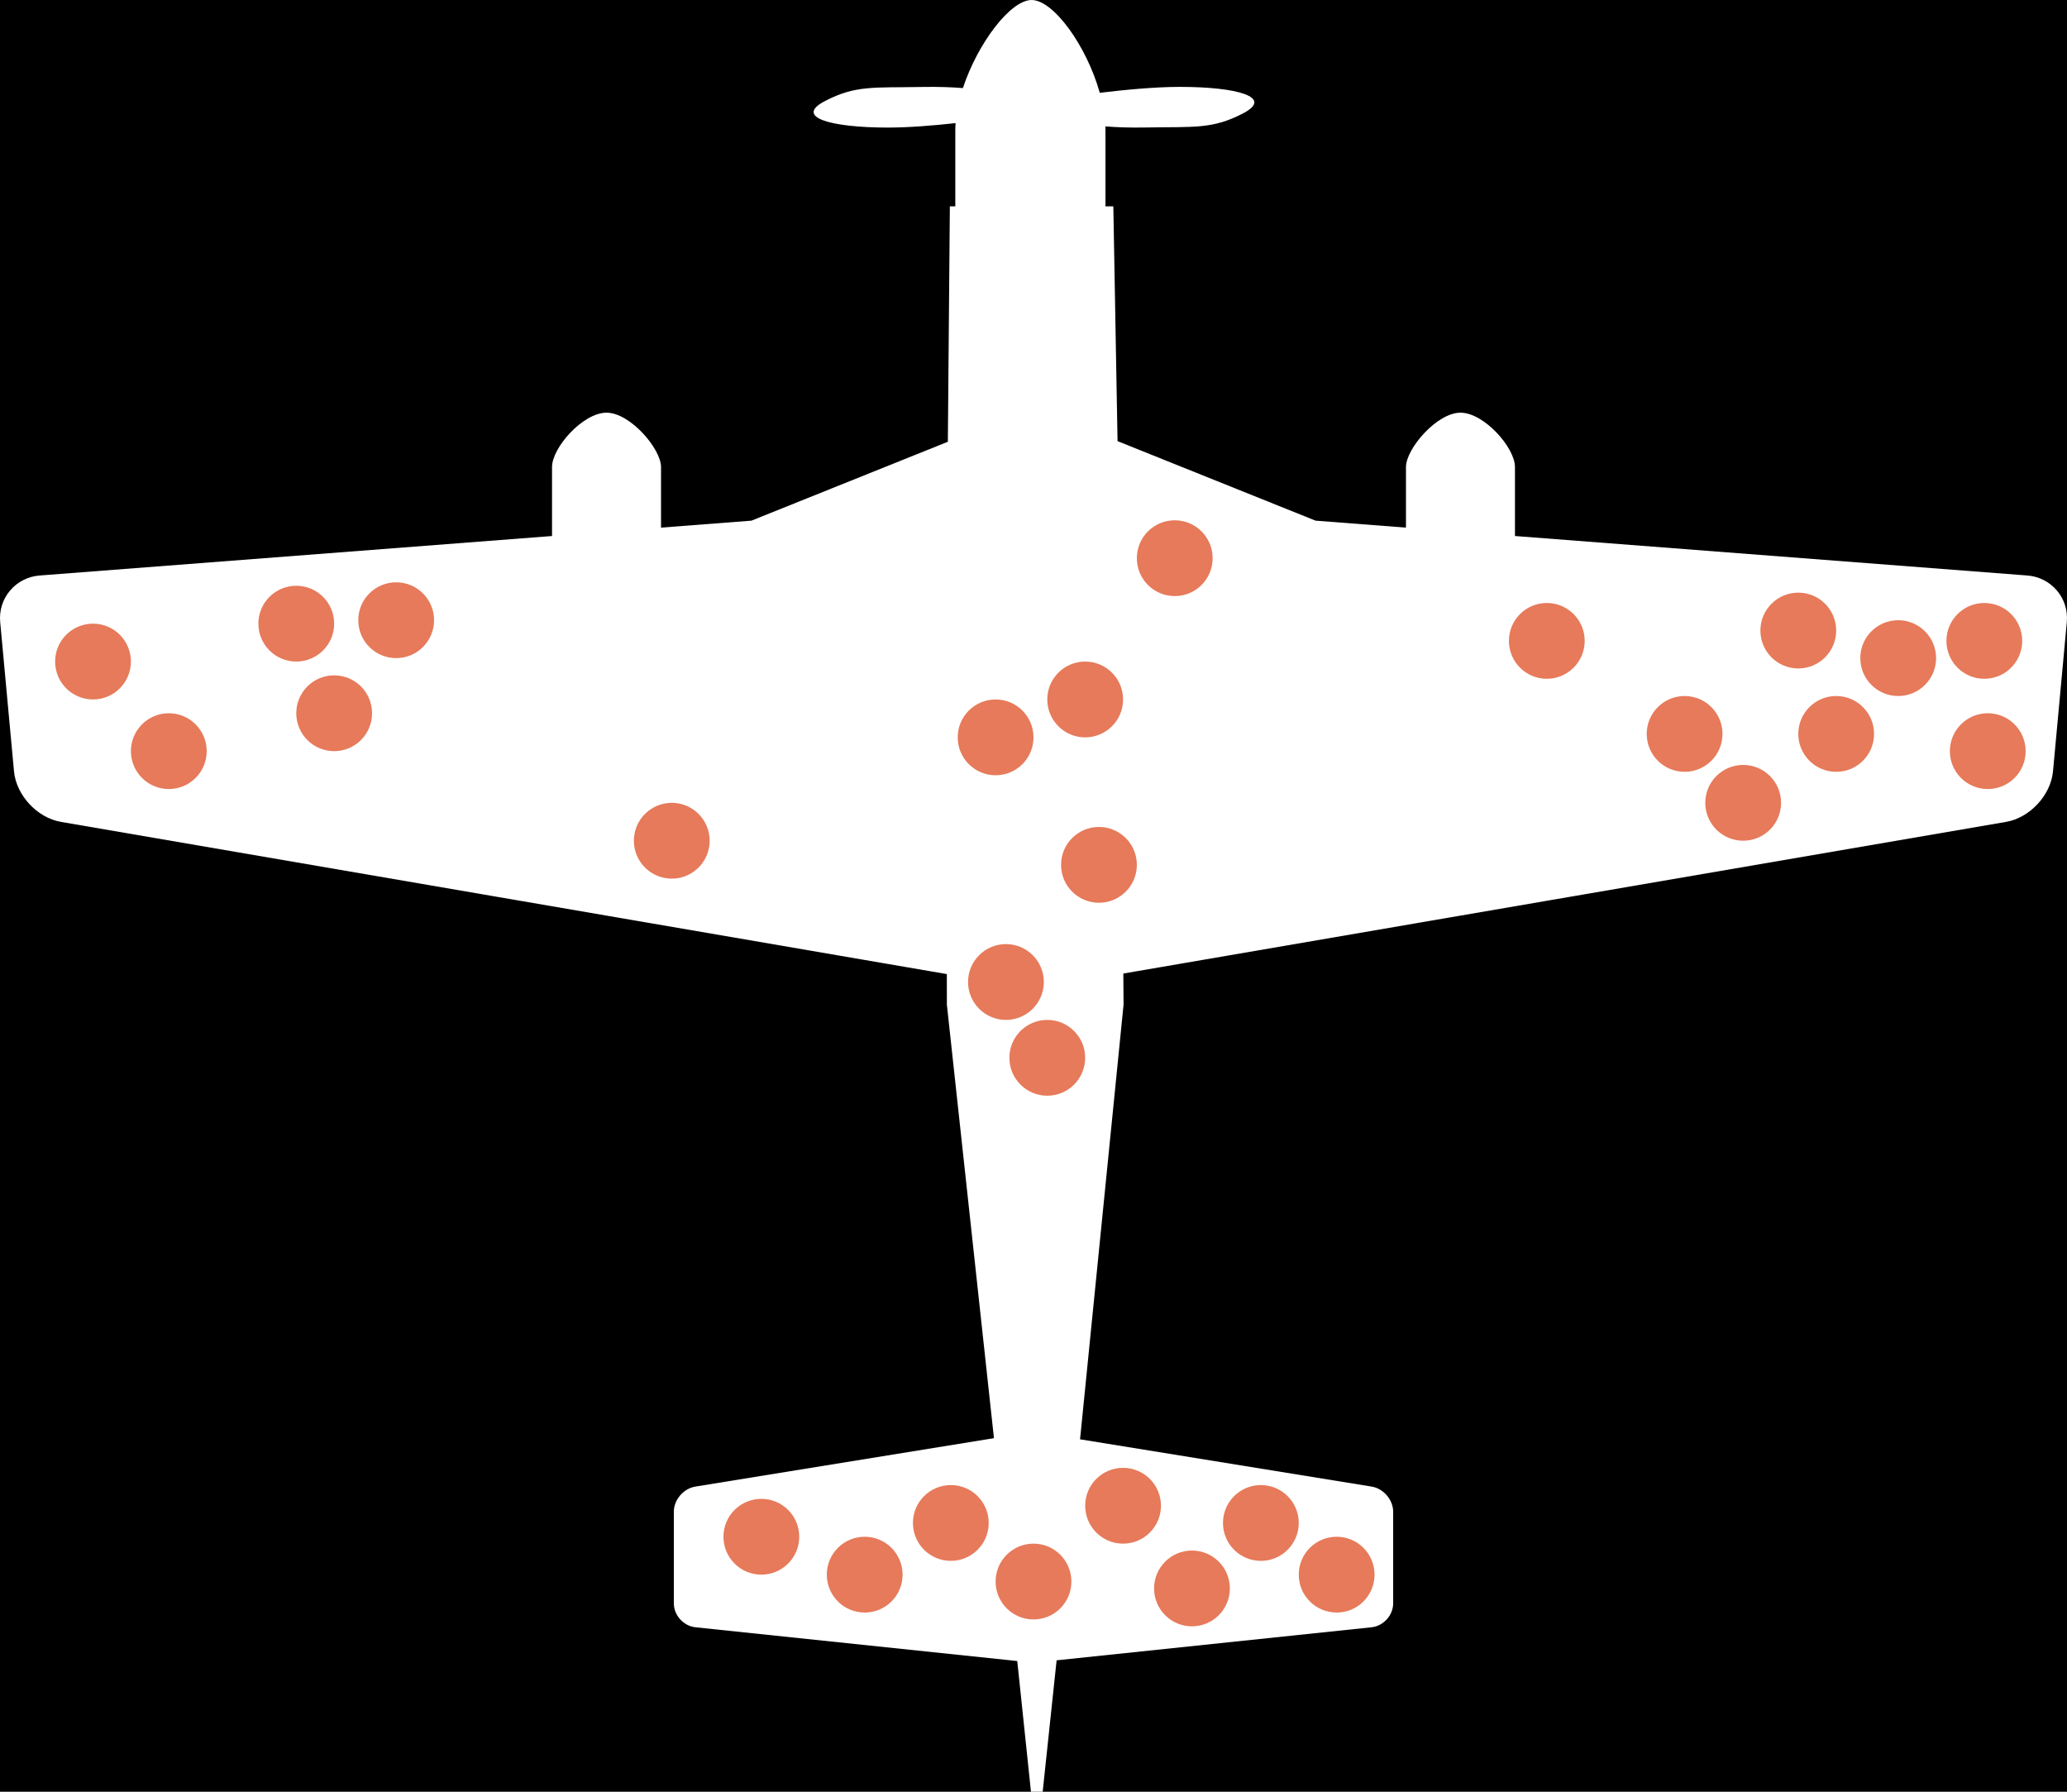
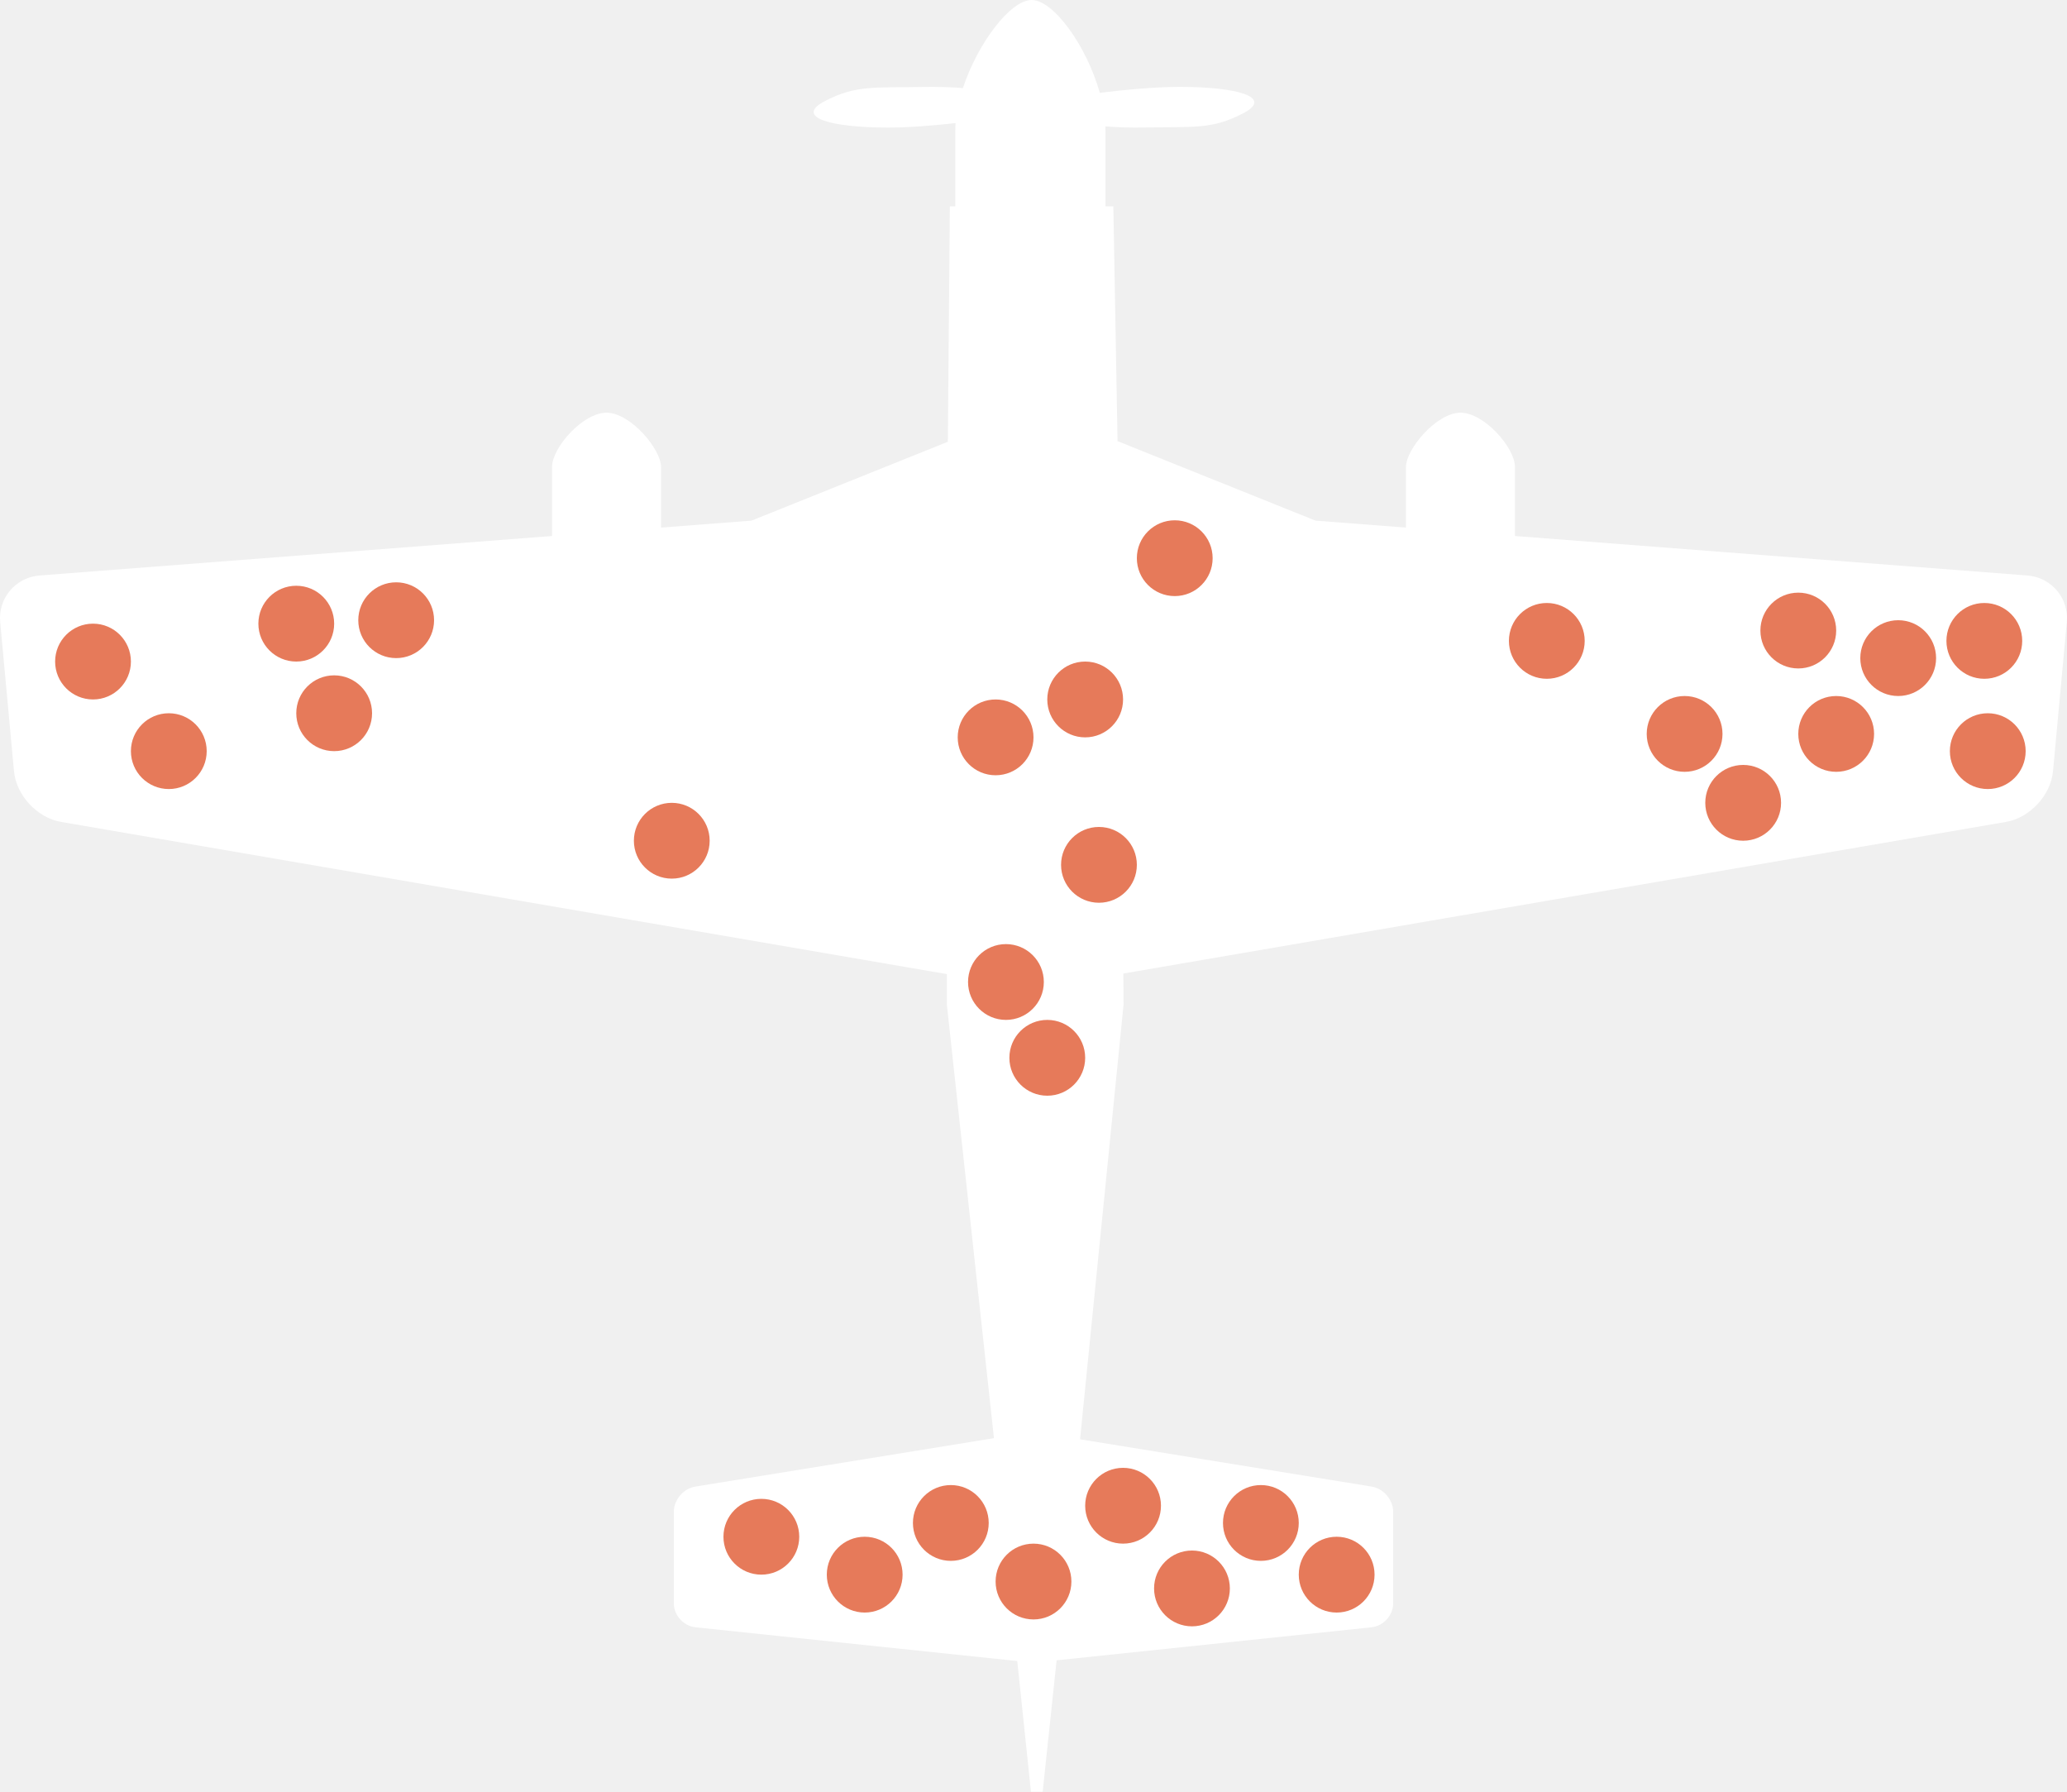
<svg xmlns="http://www.w3.org/2000/svg" width="600" height="520" viewBox="0 0 600 520" fill="none">
  <g clip-path="url(#clip0_1_360)">
-     <rect width="600" height="520" fill="black" />
    <path fill-rule="evenodd" clip-rule="evenodd" d="M320.868 36.685C320.882 37.067 320.89 37.446 320.89 37.822V59.885H323.175L324.397 128.026L381.879 151.107L408.12 153.128V135.529C408.12 130.266 417.082 119.77 423.938 119.77C430.794 119.77 439.757 129.919 439.757 135.529V155.566L588.492 167.024C595.467 167.561 600.587 173.612 599.946 180.54L595.939 223.844C595.297 230.791 589.204 237.345 582.327 238.527L326.075 282.542L326.141 291.572L313.684 416.043L313.506 417.719L398.146 431.438C401.589 431.996 404.403 435.269 404.403 438.744V465.323C404.403 468.798 401.584 471.911 398.108 472.275L306.708 481.86L302.666 520H299.261L295.288 482.069L201.892 472.275C198.416 471.911 195.597 468.798 195.597 465.323V438.744C195.597 435.269 198.411 431.996 201.854 431.438L288.515 417.392L288.374 416.043L274.854 291.572L274.842 282.7L17.672 238.527C10.796 237.345 4.703 230.791 4.061 223.844L0.054 180.54C-0.587 173.612 4.533 167.561 11.508 167.024L160.243 155.566V135.529C160.243 129.919 169.206 119.77 176.062 119.77C182.918 119.77 191.88 130.266 191.88 135.529V153.128L218.121 151.107L275.138 128.212L275.719 59.885H277.301V37.822C277.301 37.135 277.327 36.436 277.378 35.727C271.18 36.412 263.911 37.026 257.756 37.026C241.179 37.026 230.447 34.038 239.43 29.347C248.412 24.656 253.655 25.506 267.663 25.24C272.344 25.151 276.277 25.302 279.509 25.563C283.783 12.578 293.307 0 299.447 0C305.827 0 315.427 13.347 319.242 26.938C326.072 26.105 335.105 25.215 342.522 25.215C359.099 25.215 369.831 28.202 360.849 32.893C351.866 37.585 346.624 36.734 332.616 37C327.982 37.088 324.082 36.941 320.868 36.685ZM283.628 225.768V259.615C286.748 260.513 292.326 261.603 301.029 261.603C309.731 261.603 315.31 260.513 318.429 259.615C318.429 246.71 318.429 234.318 318.429 225.768C315.31 224.87 309.731 223.781 301.029 223.781C292.326 223.781 286.748 224.87 283.628 225.768ZM283.628 219.489C286.785 218.587 292.418 217.477 301.029 217.477C309.639 217.477 315.272 218.587 318.429 219.489C318.429 216.218 318.429 214.325 318.429 214.325H318.358C318.405 213.806 318.429 213.28 318.429 212.749C318.429 203.175 310.639 195.414 301.029 195.414C291.419 195.414 283.628 203.175 283.628 212.749C283.628 213.28 283.652 213.806 283.699 214.325H283.628V219.489ZM283.628 265.894V277.362C283.628 289.226 296.171 305.728 301.029 305.728C305.886 305.728 318.429 288.518 318.429 277.362C318.429 273.599 318.429 269.748 318.429 265.894C315.272 266.796 309.639 267.906 301.029 267.906C292.418 267.906 286.785 266.796 283.628 265.894Z" fill="white" />
    <rect x="281" y="194" width="38" height="113" fill="white" />
    <circle cx="289" cy="214" r="11" fill="#E67A5A" />
    <circle cx="315" cy="203" r="11" fill="#E67A5A" />
    <circle cx="341" cy="162" r="11" fill="#E67A5A" />
    <circle cx="522" cy="183" r="11" fill="#E67A5A" />
    <circle cx="551" cy="191" r="11" fill="#E67A5A" />
    <circle cx="533" cy="213" r="11" fill="#E67A5A" />
    <circle cx="577" cy="218" r="11" fill="#E67A5A" />
    <circle cx="576" cy="186" r="11" fill="#E67A5A" />
    <circle cx="506" cy="233" r="11" fill="#E67A5A" />
    <circle cx="489" cy="213" r="11" fill="#E67A5A" />
    <circle cx="449" cy="186" r="11" fill="#E67A5A" />
    <circle cx="319" cy="251" r="11" fill="#E67A5A" />
    <circle cx="292" cy="285" r="11" fill="#E67A5A" />
    <circle cx="304" cy="307" r="11" fill="#E67A5A" />
    <circle cx="221" cy="446" r="11" fill="#E67A5A" />
    <circle cx="251" cy="457" r="11" fill="#E67A5A" />
    <circle cx="276" cy="442" r="11" fill="#E67A5A" />
    <circle cx="300" cy="459" r="11" fill="#E67A5A" />
    <circle cx="388" cy="457" r="11" fill="#E67A5A" />
    <circle cx="366" cy="442" r="11" fill="#E67A5A" />
    <circle cx="346" cy="461" r="11" fill="#E67A5A" />
    <circle cx="326" cy="437" r="11" fill="#E67A5A" />
    <circle cx="27" cy="192" r="11" fill="#E67A5A" />
    <circle cx="49" cy="218" r="11" fill="#E67A5A" />
    <circle cx="86" cy="181" r="11" fill="#E67A5A" />
    <circle cx="97" cy="207" r="11" fill="#E67A5A" />
    <circle cx="115" cy="180" r="11" fill="#E67A5A" />
    <circle cx="195" cy="244" r="11" fill="#E67A5A" />
  </g>
  <defs>
    <clipPath id="clip0_1_360">
      <rect width="600" height="520" fill="white" />
    </clipPath>
  </defs>
</svg>
